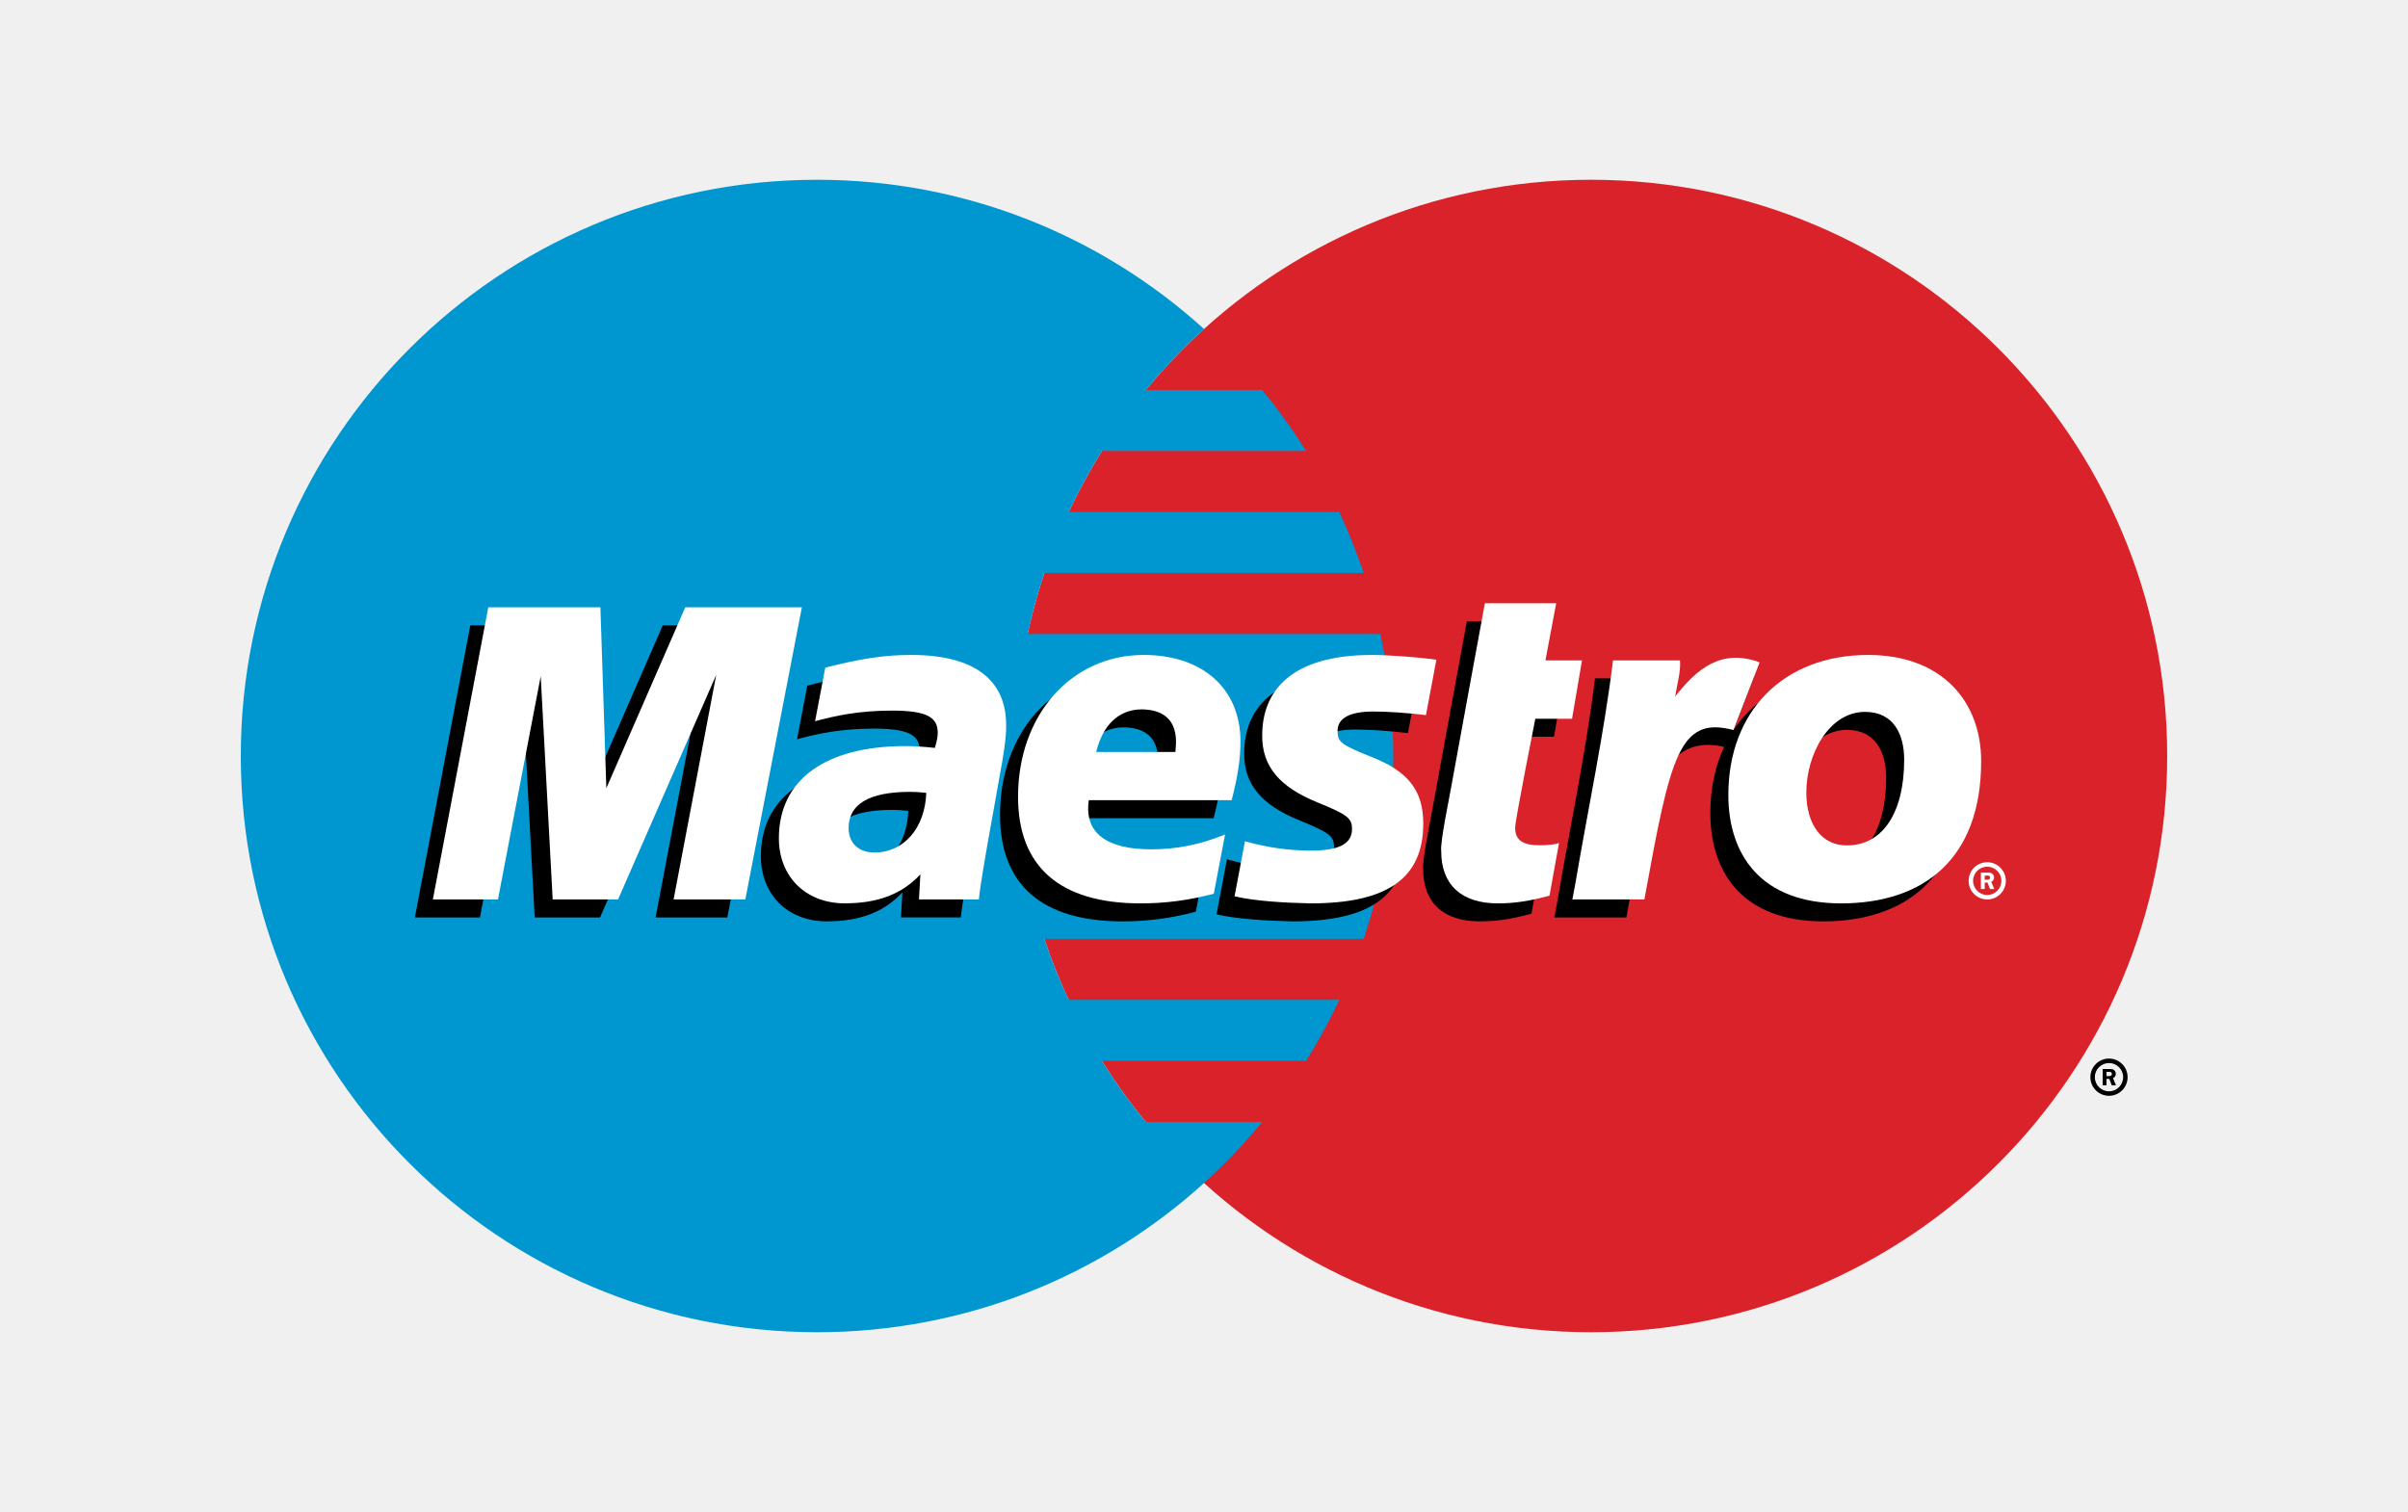
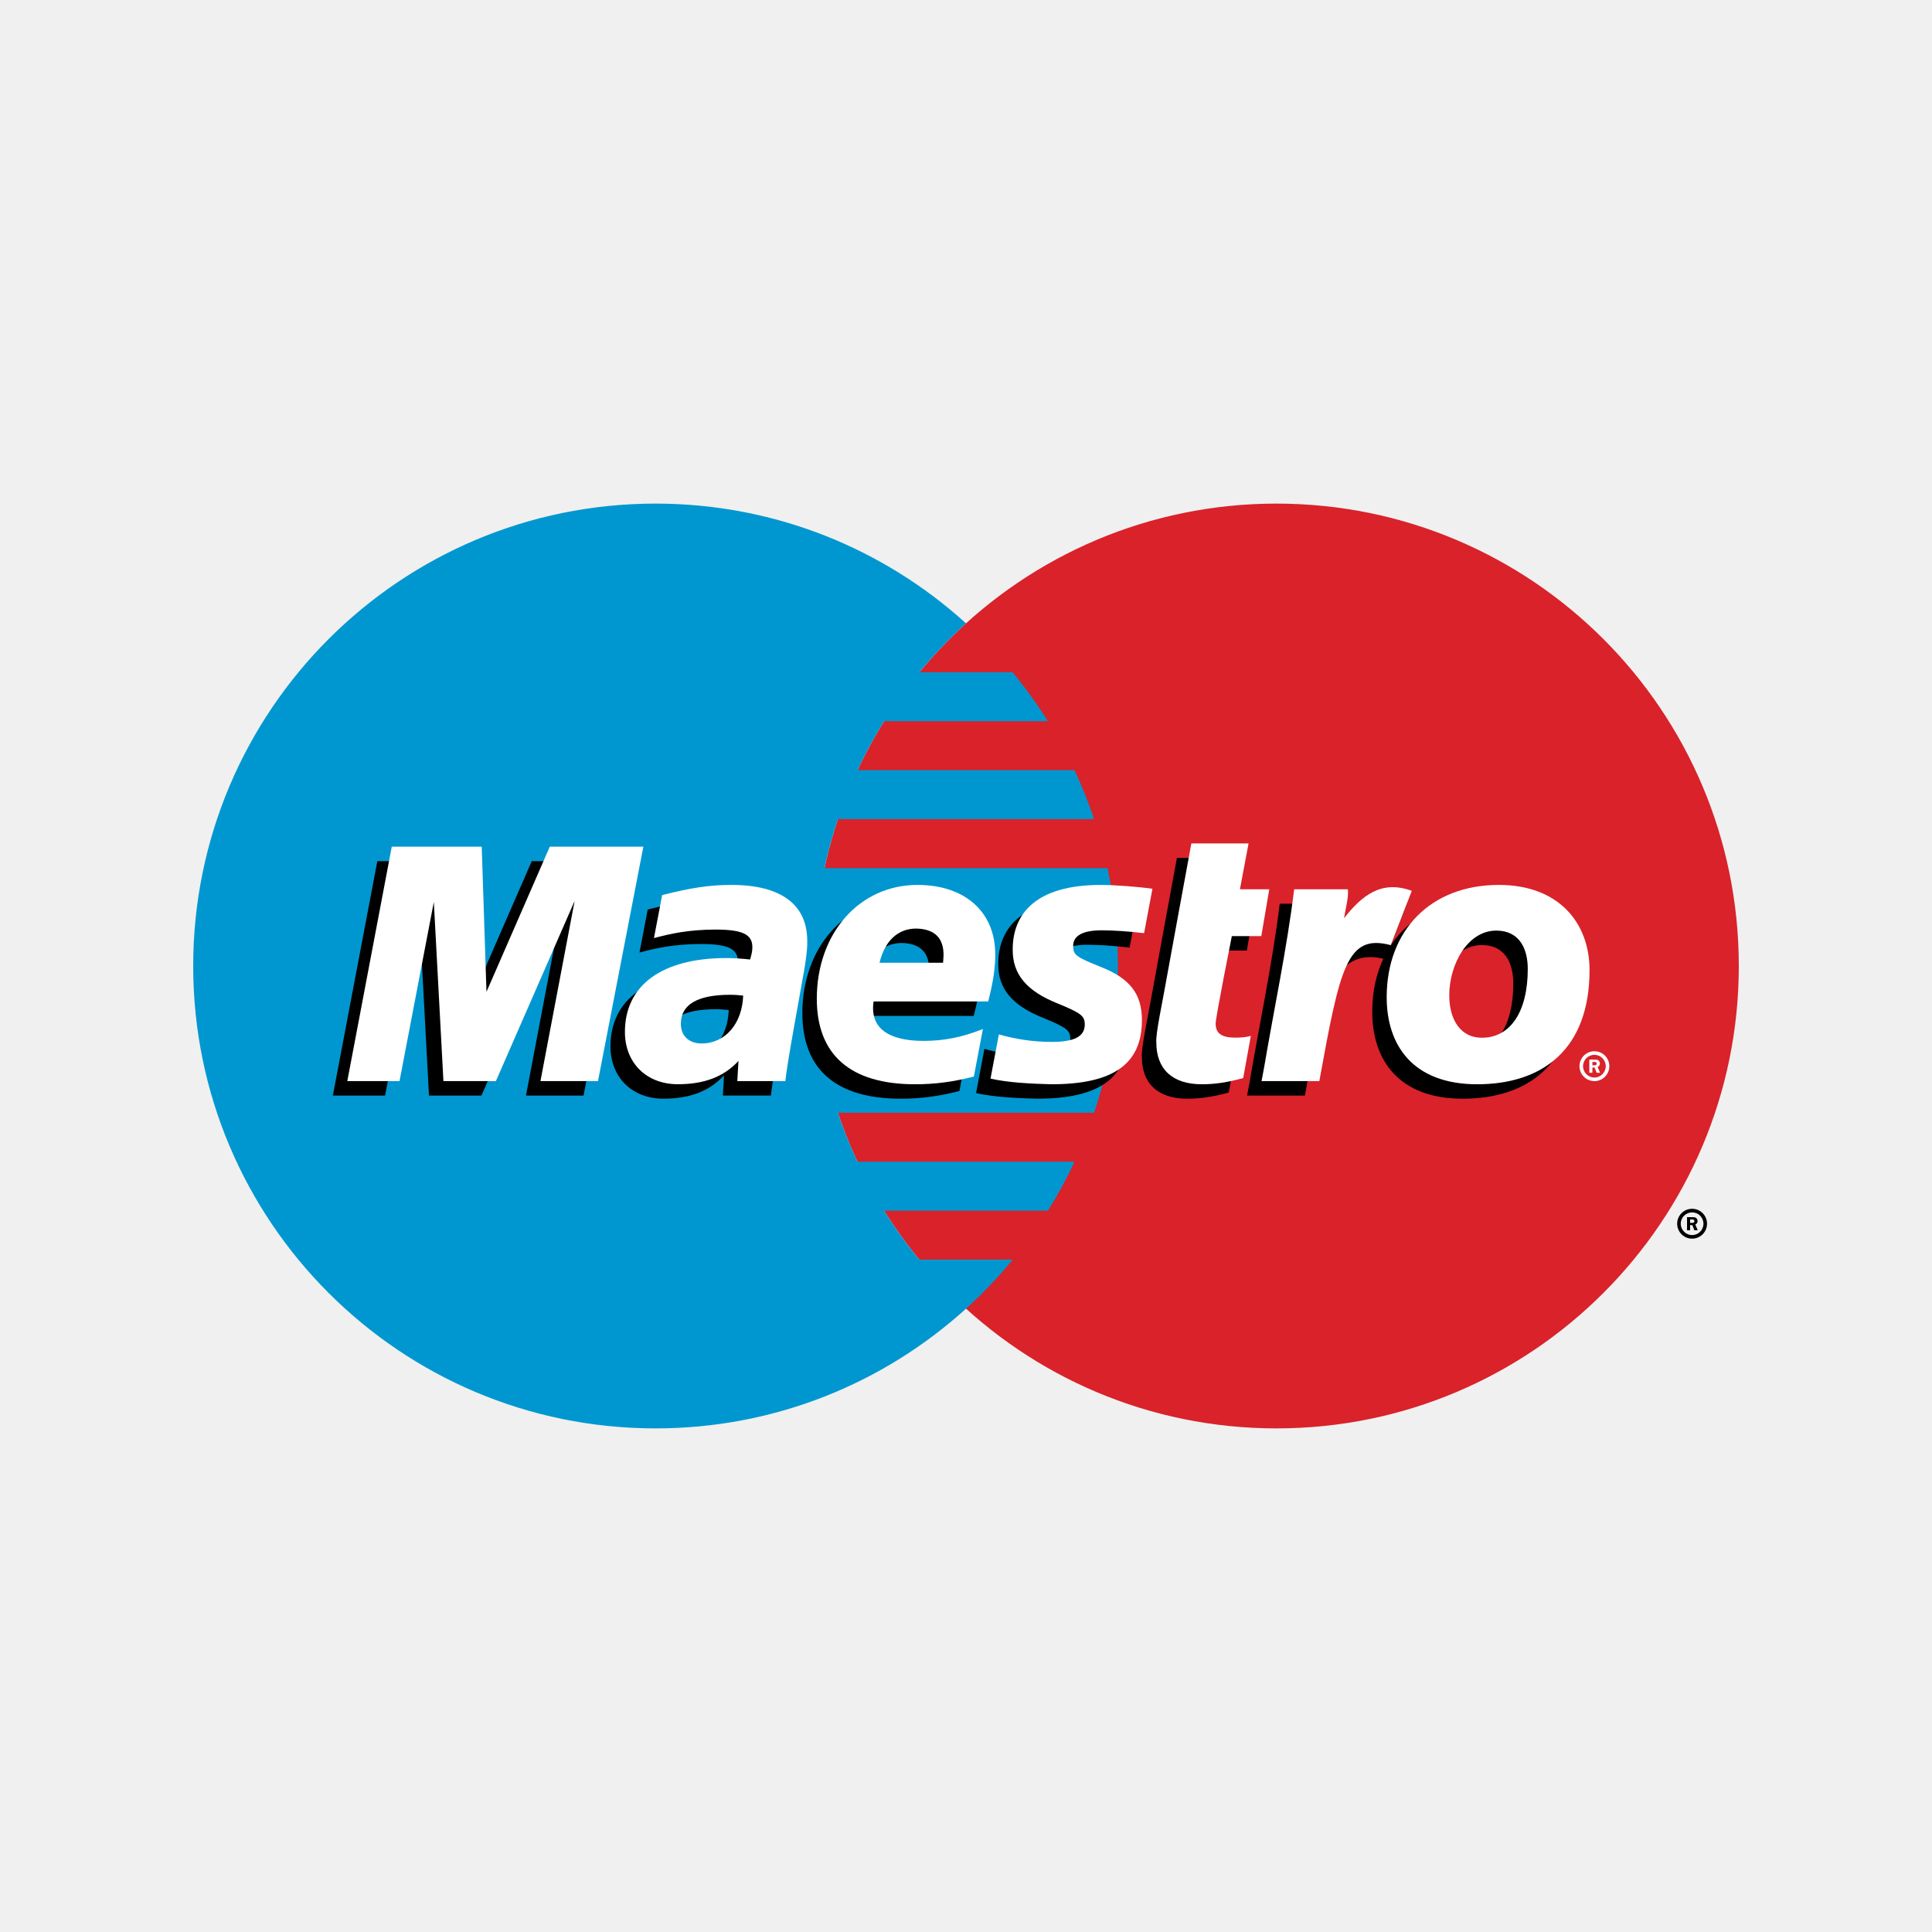
- <svg xmlns="http://www.w3.org/2000/svg" version="1.1" id="Layer_1" x="0px" y="0px" width="750px" height="471px" viewBox="0 0 750 471" enable-background="new 0 0 750 471" xml:space="preserve">
+ <svg xmlns="http://www.w3.org/2000/svg" version="1.1" id="Layer_1" x="0px" y="0px" width="70px" height="70px" viewBox="0 0 750 471" enable-background="new 0 0 750 471" xml:space="preserve">
  <g id="Page-1">
    <g id="maestro">
      <path id="Fill-1" fill="#D9222A" d="M675,235.506c0,99.133-80.351,179.496-179.483,179.496    c-99.121,0-179.479-80.362-179.479-179.496c0-99.142,80.358-179.508,179.479-179.508C594.65,55.998,675,136.365,675,235.506" />
      <path id="Fill-2" fill="#0097D0" d="M356.87,349.49c-4.958-6.014-9.524-12.359-13.675-19.009h63.612    c3.817-6.097,7.263-12.442,10.342-19.013h-84.292c-2.87-6.15-5.425-12.492-7.596-19h99.476c5.987-17.904,9.229-37.05,9.229-56.962    c0-13.046-1.392-25.763-4.028-38.013H320.074c1.392-6.479,3.142-12.816,5.209-19.008h99.441    c-2.184-6.508-4.721-12.85-7.592-19.004h-84.254c3.075-6.563,6.529-12.904,10.337-19.009h63.571    c-4.146-6.629-8.725-12.975-13.671-18.991h-36.225c5.57-6.767,11.629-13.117,18.112-19    c-31.854-28.884-74.138-46.483-120.517-46.483C155.359,55.998,75,136.365,75,235.506c0,99.133,80.358,179.496,179.487,179.496    c46.388,0,88.666-17.596,120.517-46.475c6.496-5.893,12.559-12.259,18.133-19.037H356.87" />
      <path id="Fill-3" d="M651.074,335.544c0-3.2,2.596-5.796,5.801-5.796c3.199,0,5.791,2.596,5.791,5.796    c0,3.204-2.592,5.8-5.791,5.8C653.67,341.344,651.074,338.748,651.074,335.544L651.074,335.544L651.074,335.544z M656.875,339.952    c2.433,0,4.403-1.967,4.403-4.408c0-2.434-1.971-4.396-4.403-4.396c-2.434,0-4.409,1.962-4.409,4.396    C652.466,337.985,654.442,339.952,656.875,339.952L656.875,339.952L656.875,339.952z M656.087,338.09h-1.184v-5.092h2.15    c0.446,0,0.904,0.004,1.3,0.258c0.417,0.283,0.646,0.775,0.646,1.271c0,0.583-0.338,1.112-0.88,1.316l0.934,2.246h-1.316    l-0.775-2.009h-0.875V338.09L656.087,338.09z M656.087,335.211h0.658c0.246,0,0.505,0.016,0.726-0.101    c0.195-0.129,0.3-0.366,0.3-0.592c0-0.188-0.125-0.417-0.288-0.513c-0.212-0.125-0.541-0.1-0.762-0.1h-0.634V335.211    L656.087,335.211z" />
      <path id="Fill-4" d="M372.446,284.006c-7.671,2.033-15.088,3.025-22.929,3.009    c-25.017-0.024-38.046-11.417-38.046-33.2c0-25.458,16.587-44.183,39.1-44.183c18.417,0,30.175,10.5,30.175,26.946    c0,5.458-0.796,10.771-2.745,18.296h-44.488c-1.583,10.633,6.188,15.305,19.413,15.305c7.925,0,15.092-1.426,23.024-4.613    L372.446,284.006L372.446,284.006z M360.483,239.856c0-1.608,2.476-13.034-10.399-13.284c-7.108,0-12.208,4.725-14.271,13.284    H360.483L360.483,239.856z" />
      <path id="Fill-5" d="M387.517,234.865c0,9.404,5.296,15.9,17.329,20.737    c9.199,3.771,10.649,4.859,10.649,8.221c0,4.663-4.066,6.805-13.092,6.746c-6.778-0.05-12.962-0.871-20.262-2.896l-3.229,17.154    c6.487,1.504,15.588,2,23.65,2.188c24.024,0,35.116-7.866,35.116-24.866c0-10.217-4.625-16.234-16.033-20.713    c-9.538-3.809-10.658-4.638-10.658-8.083c0-4.05,3.779-6.1,11.149-6.1c4.463,0,10.579,0.413,16.38,1.108l3.258-17.242    c-5.912-0.825-14.883-1.483-20.075-1.483C396.25,209.635,387.442,221.094,387.517,234.865" />
      <path id="Fill-6" d="M299.275,285.785h-18.662l0.445-7.82c-5.691,6.17-13.271,9.041-23.558,9.041    c-12.175,0-20.517-8.324-20.517-20.295c0-18.196,14.5-28.692,39.429-28.692c2.563,0,5.821,0.192,9.167,0.563    c0.691-2.433,0.879-3.479,0.879-4.808c0-4.979-3.921-6.813-14.412-6.813c-10.342,0.042-17.321,1.571-23.796,3.313l3.188-16.7    c11.195-2.846,18.529-3.941,26.825-3.941c19.304,0,29.499,7.566,29.499,21.796c0.167,3.795-1.158,11.413-1.82,14.746    C305.183,251.027,299.833,279.148,299.275,285.785L299.275,285.785L299.275,285.785z M282.896,252.594    c-2.366-0.242-3.396-0.313-5.013-0.313c-12.729,0-19.183,3.787-19.183,11.267c0,4.692,3.149,7.634,8.058,7.634    C275.905,271.182,282.508,263.531,282.896,252.594L282.896,252.594L282.896,252.594z" />
      <path id="Fill-7" d="M477.004,284.606c-6.125,1.679-10.896,2.408-16.059,2.408    c-11.434,0-17.675-5.842-17.675-16.25c-0.358-2.858,2.434-16.059,3.066-19.737c0.634-3.691,10.538-57.492,10.538-57.492h22.212    l-3.362,17.8h11.392l-3.096,18.171h-11.441c0,0-6.279,31.529-6.279,33.933c0,3.825,2.316,5.488,7.633,5.488    c2.546,0,4.509-0.238,6.029-0.692L477.004,284.606" />
      <path id="Fill-8" d="M576.25,209.631c-16.279,0-29,6.7-36.388,17.892l6.412-16.596    c-11.816-4.337-19.434,1.85-26.325,10.65c0,0-1.154,1.462-2.3,2.8v-13.05h-20.858c-2.825,23.029-7.82,46.379-11.729,69.446    l-0.942,5.021h22.438c2.125-11.708,3.875-21.213,5.617-28.788c4.767-20.787,12.787-27.141,24.829-24.333    c-2.779,5.979-4.305,12.892-4.305,20.554c0,18.58,10.092,33.788,35.15,33.788c25.287,0,43.596-13.509,43.596-44.309    C611.446,224.127,599.245,209.631,576.25,209.631L576.25,209.631L576.25,209.631z M569.721,268.947    c-7.926,0.125-12.729-6.524-12.729-16.471c0-11.791,7.013-25.112,18.275-25.112c9.087,0,12.199,7.204,12.199,14.879    C587.466,259.023,580.591,268.947,569.721,268.947L569.721,268.947L569.721,268.947z" />
      <path id="Fill-9" d="M226.53,285.794h-22.342l13.279-69.954l-30.571,69.954H166.53l-3.726-69.55    l-13.32,69.55h-20.271l17.267-90.996h34.913l2.912,50.726l22.117-50.726h37.721L226.53,285.794" />
      <path id="Fill-10" fill="#FFFFFF" d="M613.15,274.385c0-3.195,2.596-5.795,5.796-5.795    c3.204,0,5.796,2.6,5.796,5.795c0,3.209-2.592,5.805-5.796,5.805C615.745,280.189,613.15,277.594,613.15,274.385L613.15,274.385    L613.15,274.385z M618.946,278.798c2.434,0,4.408-1.979,4.408-4.413c0-2.433-1.975-4.403-4.408-4.403s-4.408,1.971-4.408,4.403    C614.537,276.818,616.512,278.798,618.946,278.798L618.946,278.798L618.946,278.798z M618.162,276.932h-1.188v-5.084h2.15    c0.449,0,0.908,0,1.304,0.25c0.408,0.279,0.646,0.768,0.646,1.271c0,0.578-0.337,1.116-0.883,1.316l0.934,2.246h-1.317    l-0.771-2.009h-0.875V276.932L618.162,276.932z M618.162,274.044h0.658c0.242,0,0.504,0.017,0.725-0.097    c0.196-0.133,0.296-0.357,0.296-0.587c0-0.196-0.12-0.417-0.283-0.513c-0.212-0.129-0.541-0.096-0.763-0.096h-0.633V274.044    L618.162,274.044z" />
      <path id="Fill-11" fill="#FFFFFF" d="M378.054,278.398c-7.667,2.033-15.088,3.029-22.925,3.012    c-25.017-0.025-38.046-11.42-38.046-33.208c0-25.45,16.579-44.179,39.096-44.179c18.421,0,30.175,10.496,30.175,26.942    c0,5.467-0.8,10.771-2.741,18.3h-44.487c-1.584,10.629,6.179,15.308,19.408,15.308c7.925,0,15.087-1.424,23.029-4.616    L378.054,278.398L378.054,278.398z M366.091,234.248c0-1.604,2.472-13.033-10.399-13.279c-7.108,0-12.204,4.729-14.271,13.279    H366.091L366.091,234.248z" />
      <path id="Fill-12" fill="#FFFFFF" d="M393.129,229.252c0,9.408,5.287,15.9,17.325,20.746    c9.204,3.767,10.649,4.858,10.649,8.213c0,4.666-4.066,6.808-13.087,6.75c-6.784-0.047-12.967-0.871-20.263-2.896l-3.237,17.146    c6.491,1.516,15.596,2.012,23.653,2.199c24.025,0,35.121-7.871,35.121-24.871c0-10.217-4.629-16.236-16.041-20.712    c-9.538-3.809-10.654-4.638-10.654-8.083c0-4.05,3.783-6.1,11.146-6.1c4.471,0,10.583,0.417,16.388,1.113l3.25-17.246    c-5.913-0.825-14.879-1.483-20.066-1.483C401.854,204.027,393.05,215.481,393.129,229.252" />
      <path id="Fill-13" fill="#FFFFFF" d="M304.887,280.182h-18.666l0.45-7.821    c-5.696,6.158-13.275,9.033-23.559,9.033c-12.175,0-20.521-8.325-20.521-20.287c0-18.204,14.495-28.696,39.429-28.696    c2.563,0,5.816,0.192,9.171,0.563c0.691-2.433,0.875-3.475,0.875-4.808c0-4.983-3.917-6.813-14.408-6.813    c-10.342,0.042-17.321,1.575-23.796,3.313l3.184-16.696c11.199-2.85,18.529-3.946,26.829-3.946    c19.304,0,29.495,7.567,29.495,21.792c0.167,3.8-1.158,11.412-1.816,14.754C310.791,245.419,305.442,273.539,304.887,280.182    L304.887,280.182L304.887,280.182z M288.5,246.985c-2.358-0.245-3.392-0.313-5.013-0.313c-12.721,0-19.18,3.788-19.18,11.267    c0,4.695,3.154,7.633,8.055,7.633C281.517,265.572,288.12,257.919,288.5,246.985L288.5,246.985L288.5,246.985z" />
      <path id="Fill-14" fill="#FFFFFF" d="M482.608,279.002c-6.12,1.676-10.896,2.408-16.054,2.408    c-11.434,0-17.671-5.846-17.671-16.254c-0.362-2.854,2.434-16.059,3.063-19.737c0.634-3.692,10.537-57.492,10.537-57.492h22.209    l-3.354,17.8h11.392l-3.096,18.171h-11.441c0,0-6.283,31.53-6.283,33.933c0,3.825,2.32,5.479,7.633,5.479    c2.542,0,4.509-0.229,6.029-0.691L482.608,279.002" />
      <path id="Fill-15" fill="#FFFFFF" d="M593.079,236.635c0,16.775-6.88,26.709-17.755,26.709    c-7.921,0.112-12.725-6.525-12.725-16.475c0-11.792,7.008-25.113,18.271-25.113C589.962,221.756,593.079,228.969,593.079,236.635    L593.079,236.635L593.079,236.635z M617.058,237.102c0-18.579-12.208-33.079-35.195-33.079c-26.45,0-43.55,17.625-43.55,43.596    c0,18.578,10.083,33.791,35.149,33.791C598.75,281.41,617.058,267.898,617.058,237.102L617.058,237.102L617.058,237.102z" />
      <path id="Fill-16" fill="#FFFFFF" d="M502.396,205.719c-2.821,23.029-7.816,46.375-11.721,69.45    l-0.946,5.021h22.434c8.088-44.558,10.8-57.254,27.741-52.783l8.15-21.087c-11.816-4.337-19.425,1.854-26.309,10.658    c0.621-3.962,1.792-7.783,1.509-11.258H502.396" />
      <path id="Fill-17" fill="#FFFFFF" d="M232.138,280.189H209.8l13.275-69.958L192.5,280.189h-20.362    l-3.726-69.554l-13.32,69.554h-20.271l17.263-91h34.921l1.846,56.334l24.575-56.334h36.325L232.138,280.189" />
    </g>
  </g>
</svg>
